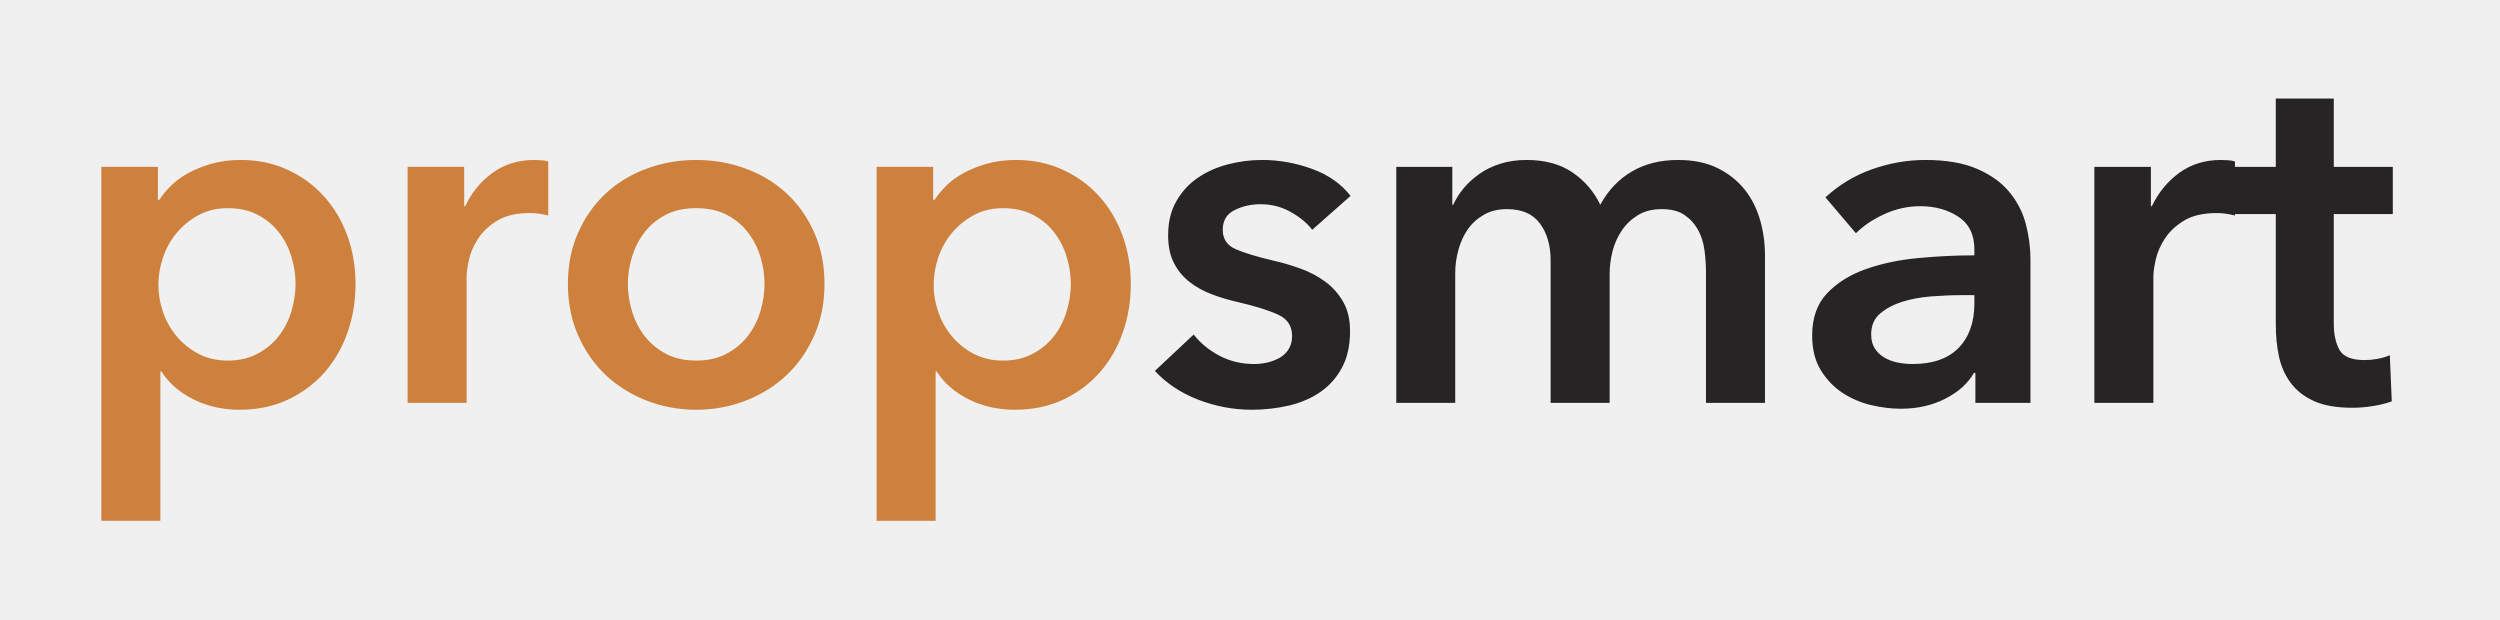
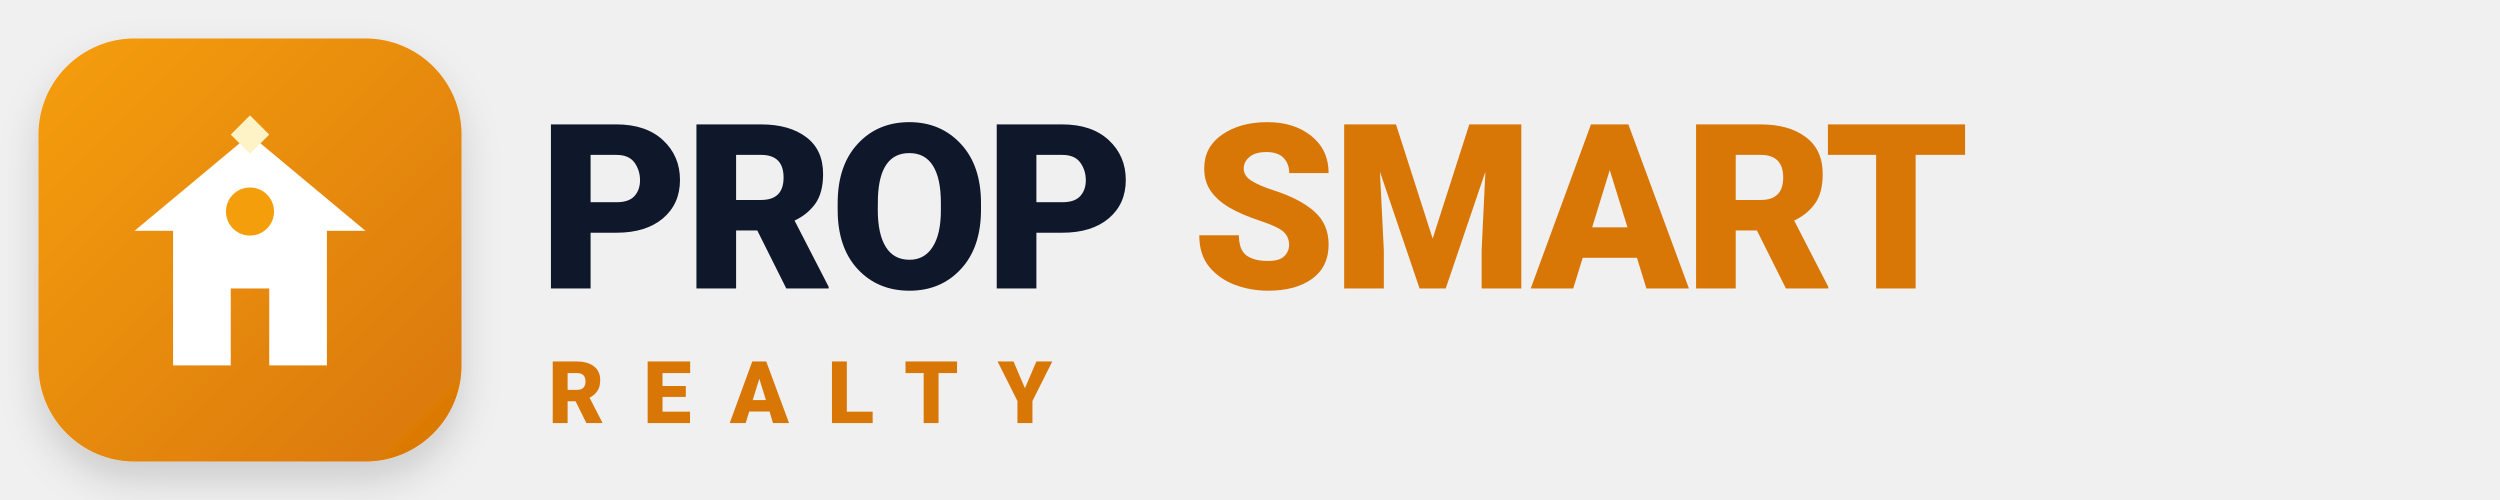
- <svg xmlns="http://www.w3.org/2000/svg" viewBox="0 0 444 110" width="444" height="110" role="img" aria-label="PROPSMART REALTY">
-   <g id="propsmart-logo">
-     <path id="prop" d="M 28.04 29.64 L 28.04 35.49 L 28.30 35.49 C 28.83 34.67 29.51 33.84 30.35 33.00 C 31.20 32.15 32.23 31.40 33.45 30.73 C 34.68 30.06 36.06 29.51 37.60 29.07 C 39.14 28.63 40.88 28.41 42.80 28.41 C 45.76 28.41 48.50 28.98 51.00 30.12 C 53.51 31.25 55.66 32.81 57.46 34.79 C 59.27 36.77 60.67 39.09 61.66 41.77 C 62.64 44.45 63.14 47.33 63.14 50.42 C 63.14 53.50 62.66 56.40 61.70 59.10 C 60.74 61.81 59.37 64.17 57.60 66.18 C 55.82 68.18 53.67 69.78 51.13 70.98 C 48.60 72.17 45.74 72.77 42.53 72.77 C 39.57 72.77 36.84 72.16 34.37 70.93 C 31.90 69.71 29.99 68.05 28.65 65.96 L 28.48 65.96 L 28.48 92.50 L 18.00 92.50 L 18.00 29.64 Z M 52.49 50.42 C 52.49 48.79 52.24 47.17 51.75 45.57 C 51.25 43.97 50.51 42.53 49.52 41.25 C 48.53 39.97 47.28 38.93 45.76 38.15 C 44.25 37.36 42.48 36.97 40.44 36.97 C 38.52 36.97 36.80 37.38 35.29 38.19 C 33.77 39.01 32.48 40.06 31.40 41.34 C 30.33 42.62 29.51 44.07 28.96 45.70 C 28.40 47.33 28.13 48.96 28.13 50.59 C 28.13 52.22 28.40 53.84 28.96 55.44 C 29.51 57.04 30.33 58.48 31.40 59.76 C 32.48 61.04 33.77 62.07 35.29 62.86 C 36.80 63.64 38.52 64.04 40.44 64.04 C 42.48 64.04 44.25 63.63 45.76 62.81 C 47.28 62.00 48.53 60.95 49.52 59.67 C 50.51 58.39 51.25 56.94 51.75 55.31 C 52.24 53.68 52.49 52.05 52.49 50.42 Z M 72.39 29.64 L 82.44 29.64 L 82.44 36.62 L 82.61 36.62 C 83.77 34.18 85.40 32.20 87.50 30.68 C 89.59 29.17 92.04 28.41 94.83 28.41 C 95.24 28.41 95.68 28.43 96.14 28.46 C 96.61 28.49 97.02 28.56 97.37 28.68 L 97.37 38.28 C 96.67 38.11 96.07 37.99 95.58 37.93 C 95.08 37.87 94.60 37.84 94.14 37.84 C 91.75 37.84 89.83 38.28 88.37 39.15 C 86.92 40.03 85.78 41.07 84.97 42.30 C 84.15 43.52 83.60 44.77 83.31 46.05 C 83.02 47.33 82.87 48.35 82.87 49.11 L 82.87 71.55 L 72.39 71.55 Z M 100.86 50.42 C 100.86 47.10 101.45 44.09 102.65 41.38 C 103.84 38.67 105.46 36.36 107.49 34.44 C 109.53 32.52 111.95 31.03 114.74 29.99 C 117.53 28.94 120.50 28.41 123.65 28.41 C 126.79 28.41 129.76 28.94 132.55 29.99 C 135.35 31.03 137.76 32.52 139.80 34.44 C 141.84 36.36 143.45 38.67 144.64 41.38 C 145.84 44.09 146.43 47.10 146.43 50.42 C 146.43 53.73 145.84 56.76 144.64 59.50 C 143.45 62.23 141.84 64.58 139.80 66.53 C 137.76 68.47 135.35 70.00 132.55 71.11 C 129.76 72.21 126.79 72.77 123.65 72.77 C 120.50 72.77 117.53 72.21 114.74 71.11 C 111.95 70.00 109.53 68.47 107.49 66.53 C 105.46 64.58 103.84 62.23 102.65 59.50 C 101.45 56.76 100.86 53.73 100.86 50.42 Z M 111.51 50.42 C 111.51 52.05 111.76 53.68 112.25 55.31 C 112.75 56.94 113.49 58.39 114.48 59.67 C 115.47 60.95 116.72 62.00 118.23 62.81 C 119.75 63.63 121.55 64.04 123.65 64.04 C 125.74 64.04 127.55 63.63 129.06 62.81 C 130.57 62.00 131.82 60.95 132.81 59.67 C 133.80 58.39 134.55 56.94 135.04 55.31 C 135.53 53.68 135.78 52.05 135.78 50.42 C 135.78 48.79 135.53 47.17 135.04 45.57 C 134.55 43.97 133.80 42.53 132.81 41.25 C 131.82 39.97 130.57 38.93 129.06 38.15 C 127.55 37.36 125.74 36.97 123.65 36.97 C 121.55 36.97 119.75 37.36 118.23 38.15 C 116.72 38.93 115.47 39.97 114.48 41.25 C 113.49 42.53 112.75 43.97 112.25 45.57 C 111.76 47.17 111.51 48.79 111.51 50.42 Z M 165.73 29.64 L 165.73 35.49 L 165.99 35.49 C 166.52 34.67 167.20 33.84 168.04 33.00 C 168.89 32.15 169.92 31.40 171.14 30.73 C 172.37 30.06 173.75 29.51 175.29 29.07 C 176.83 28.63 178.56 28.41 180.49 28.41 C 183.45 28.41 186.19 28.98 188.69 30.12 C 191.20 31.25 193.35 32.81 195.15 34.79 C 196.96 36.77 198.36 39.09 199.34 41.77 C 200.33 44.45 200.83 47.33 200.83 50.42 C 200.83 53.50 200.35 56.40 199.39 59.10 C 198.43 61.81 197.06 64.17 195.28 66.18 C 193.51 68.18 191.36 69.78 188.82 70.98 C 186.29 72.17 183.42 72.77 180.22 72.77 C 177.25 72.77 174.53 72.16 172.06 70.93 C 169.59 69.71 167.68 68.05 166.34 65.96 L 166.17 65.96 L 166.17 92.50 L 155.69 92.50 L 155.69 29.64 Z M 190.18 50.42 C 190.18 48.79 189.93 47.17 189.43 45.57 C 188.94 43.97 188.20 42.53 187.21 41.25 C 186.22 39.97 184.97 38.93 183.45 38.15 C 181.94 37.36 180.17 36.97 178.13 36.97 C 176.21 36.97 174.49 37.38 172.98 38.19 C 171.46 39.01 170.17 40.06 169.09 41.34 C 168.01 42.62 167.20 44.07 166.65 45.70 C 166.09 47.33 165.82 48.96 165.82 50.59 C 165.82 52.22 166.09 53.84 166.65 55.44 C 167.20 57.04 168.01 58.48 169.09 59.76 C 170.17 61.04 171.46 62.07 172.98 62.86 C 174.49 63.64 176.21 64.04 178.13 64.04 C 180.17 64.04 181.94 63.63 183.45 62.81 C 184.97 62.00 186.22 60.95 187.21 59.67 C 188.20 58.39 188.94 56.94 189.43 55.31 C 189.93 53.68 190.18 52.05 190.18 50.42 Z M 204.67 71.55" fill="#CE813D" />
-     <path id="smart" d="M 233.05 40.81 C 232.12 39.59 230.83 38.53 229.20 37.63 C 227.58 36.72 225.80 36.27 223.88 36.27 C 222.19 36.27 220.65 36.62 219.25 37.32 C 217.85 38.02 217.16 39.18 217.16 40.81 C 217.16 42.44 217.93 43.59 219.47 44.26 C 221.01 44.93 223.27 45.61 226.24 46.31 C 227.81 46.66 229.39 47.13 230.99 47.71 C 232.60 48.29 234.05 49.06 235.36 50.02 C 236.67 50.98 237.73 52.18 238.55 53.60 C 239.36 55.03 239.77 56.76 239.77 58.80 C 239.77 61.36 239.29 63.53 238.33 65.30 C 237.37 67.08 236.09 68.52 234.49 69.62 C 232.89 70.73 231.02 71.53 228.90 72.03 C 226.77 72.52 224.58 72.77 222.31 72.77 C 219.05 72.77 215.88 72.17 212.79 70.98 C 209.71 69.78 207.14 68.08 205.11 65.87 L 212.00 59.41 C 213.17 60.92 214.68 62.17 216.54 63.16 C 218.41 64.15 220.47 64.65 222.74 64.65 C 223.50 64.65 224.27 64.56 225.06 64.39 C 225.84 64.21 226.57 63.93 227.24 63.56 C 227.91 63.18 228.45 62.67 228.86 62.03 C 229.26 61.39 229.47 60.60 229.47 59.67 C 229.47 57.92 228.67 56.67 227.07 55.92 C 225.47 55.16 223.06 54.40 219.86 53.65 C 218.29 53.30 216.76 52.85 215.28 52.29 C 213.79 51.74 212.47 51.01 211.31 50.11 C 210.14 49.21 209.21 48.09 208.51 46.75 C 207.81 45.41 207.46 43.75 207.46 41.77 C 207.46 39.44 207.94 37.44 208.91 35.75 C 209.87 34.06 211.13 32.68 212.70 31.60 C 214.27 30.52 216.05 29.72 218.03 29.20 C 220.01 28.68 222.05 28.41 224.14 28.41 C 227.17 28.41 230.12 28.94 233.00 29.99 C 235.88 31.03 238.17 32.63 239.86 34.79 Z M 298.01 28.41 C 300.74 28.41 303.08 28.89 305.03 29.85 C 306.98 30.81 308.58 32.08 309.84 33.65 C 311.09 35.22 312.00 37.03 312.59 39.07 C 313.17 41.10 313.46 43.20 313.46 45.35 L 313.46 71.55 L 302.98 71.55 L 302.98 48.32 C 302.98 47.10 302.90 45.82 302.72 44.48 C 302.55 43.14 302.17 41.93 301.59 40.86 C 301.00 39.78 300.20 38.89 299.18 38.19 C 298.17 37.49 296.81 37.14 295.12 37.14 C 293.49 37.14 292.10 37.49 290.93 38.19 C 289.77 38.89 288.81 39.79 288.05 40.90 C 287.30 42.01 286.74 43.24 286.39 44.61 C 286.04 45.98 285.87 47.33 285.87 48.67 L 285.87 71.55 L 275.39 71.55 L 275.39 46.23 C 275.39 43.61 274.77 41.44 273.52 39.72 C 272.26 38.00 270.30 37.14 267.62 37.14 C 266.05 37.14 264.68 37.48 263.52 38.15 C 262.35 38.82 261.41 39.68 260.68 40.72 C 259.95 41.77 259.40 42.98 259.02 44.35 C 258.64 45.72 258.45 47.10 258.45 48.50 L 258.45 71.55 L 247.98 71.55 L 247.98 29.64 L 257.93 29.64 L 257.93 36.36 L 258.10 36.36 C 258.57 35.31 259.20 34.32 259.98 33.39 C 260.77 32.46 261.70 31.62 262.78 30.86 C 263.85 30.10 265.09 29.51 266.49 29.07 C 267.88 28.63 269.43 28.41 271.11 28.41 C 274.37 28.41 277.08 29.14 279.23 30.60 C 281.39 32.05 283.05 33.97 284.21 36.36 C 285.61 33.80 287.47 31.83 289.80 30.47 C 292.13 29.10 294.86 28.41 298.01 28.41 Z M 350.83 66.22 L 350.57 66.22 C 349.52 68.08 347.83 69.61 345.50 70.80 C 343.17 72.00 340.53 72.59 337.56 72.59 C 335.87 72.59 334.11 72.37 332.28 71.94 C 330.44 71.50 328.75 70.77 327.21 69.76 C 325.67 68.74 324.39 67.40 323.37 65.74 C 322.35 64.08 321.84 62.03 321.84 59.58 C 321.84 56.44 322.73 53.94 324.50 52.08 C 326.28 50.21 328.56 48.79 331.36 47.80 C 334.15 46.81 337.25 46.15 340.66 45.83 C 344.06 45.51 347.39 45.35 350.65 45.35 L 350.65 44.30 C 350.65 41.69 349.71 39.75 347.82 38.50 C 345.92 37.25 343.67 36.62 341.05 36.62 C 338.84 36.62 336.71 37.09 334.68 38.02 C 332.64 38.95 330.95 40.08 329.61 41.42 L 324.20 35.05 C 326.59 32.84 329.34 31.18 332.45 30.07 C 335.56 28.97 338.72 28.41 341.92 28.41 C 345.65 28.41 348.72 28.94 351.13 29.99 C 353.55 31.03 355.46 32.40 356.85 34.09 C 358.25 35.78 359.23 37.67 359.78 39.76 C 360.33 41.86 360.61 43.96 360.61 46.05 L 360.61 71.55 L 350.83 71.55 Z M 350.65 52.42 L 348.30 52.42 C 346.61 52.42 344.83 52.50 342.97 52.64 C 341.11 52.79 339.39 53.11 337.82 53.60 C 336.25 54.10 334.94 54.80 333.89 55.70 C 332.84 56.60 332.32 57.84 332.32 59.41 C 332.32 60.40 332.54 61.23 332.97 61.90 C 333.41 62.57 333.98 63.11 334.68 63.51 C 335.37 63.92 336.16 64.21 337.03 64.39 C 337.91 64.56 338.78 64.65 339.65 64.65 C 343.26 64.65 346.00 63.69 347.86 61.77 C 349.72 59.85 350.65 57.23 350.65 53.91 Z M 371.96 29.64 L 382.00 29.64 L 382.00 36.62 L 382.17 36.62 C 383.34 34.18 384.97 32.20 387.06 30.68 C 389.16 29.17 391.60 28.41 394.40 28.41 C 394.80 28.41 395.24 28.43 395.71 28.46 C 396.17 28.49 396.58 28.56 396.93 28.68 L 396.93 38.28 C 396.23 38.11 395.63 37.99 395.14 37.93 C 394.64 37.87 394.16 37.84 393.70 37.84 C 391.31 37.84 389.39 38.28 387.94 39.15 C 386.48 40.03 385.35 41.07 384.53 42.30 C 383.72 43.52 383.16 44.77 382.87 46.05 C 382.58 47.33 382.44 48.35 382.44 49.11 L 382.44 71.55 L 371.96 71.55 Z M 396.84 38.02 L 396.84 29.64 L 404.18 29.64 L 404.18 17.50 L 414.48 17.50 L 414.48 29.64 L 424.96 29.64 L 424.96 38.02 L 414.48 38.02 L 414.48 57.49 C 414.48 59.35 414.81 60.89 415.48 62.12 C 416.15 63.34 417.65 63.95 419.98 63.95 C 420.68 63.95 421.43 63.88 422.25 63.73 C 423.06 63.59 423.79 63.37 424.43 63.08 L 424.78 71.28 C 423.85 71.63 422.74 71.91 421.46 72.11 C 420.18 72.32 418.96 72.42 417.80 72.42 C 415.00 72.42 412.73 72.03 410.99 71.24 C 409.24 70.45 407.86 69.38 406.84 68.01 C 405.82 66.64 405.12 65.07 404.74 63.29 C 404.36 61.52 404.18 59.61 404.18 57.58 L 404.18 38.02 Z M 426.27 71.55" fill="#262425" />
+ <svg xmlns="http://www.w3.org/2000/svg" viewBox="0 0 260 52" width="260" height="52" fill="none" role="img" aria-label="PROPSMART REALTY">
+   <defs>
+     <linearGradient id="ps-icon-grad" x1="0%" y1="0%" x2="100%" y2="100%">
+       <stop offset="0%" stop-color="#F59E0B" />
+       <stop offset="100%" stop-color="#D97706" />
+     </linearGradient>
+     <filter id="ps-shadow" x="-10%" y="-10%" width="120%" height="120%">
+       <feDropShadow dx="0" dy="2" stdDeviation="2" flood-color="#000000" flood-opacity="0.15" />
+     </filter>
+   </defs>
+   <g transform="translate(4, 4)">
+     <rect width="44" height="44" rx="10" fill="url(#ps-icon-grad)" filter="url(#ps-shadow)" />
+     <path d="M22 10 L34 20 L30 20 L30 34 L24 34 L24 26 L20 26 L20 34 L14 34 L14 20 L10 20 Z" fill="#FFFFFF" />
+     <circle cx="22" cy="18" r="2.5" fill="#F59E0B" />
+     <path d="M22 8 L24 10 L22 12 L20 10 Z" fill="#FEF3C7" />
+   </g>
+   <g transform="translate(56, 0)">
+     <text x="0" y="30" font-family="system-ui, -apple-system, BlinkMacSystemFont, 'Segoe UI', Roboto, sans-serif" font-weight="900" font-size="24" letter-spacing="-0.5px">
+       <tspan fill="#0F172A">PROP</tspan>
+       <tspan fill="#D97706">SMART</tspan>
+     </text>
+     <text x="1" y="44" font-family="system-ui, -apple-system, BlinkMacSystemFont, 'Segoe UI', Roboto, sans-serif" font-weight="800" font-size="9" letter-spacing="4px" fill="#D97706">
+       REALTY
+     </text>
  </g>
</svg>
